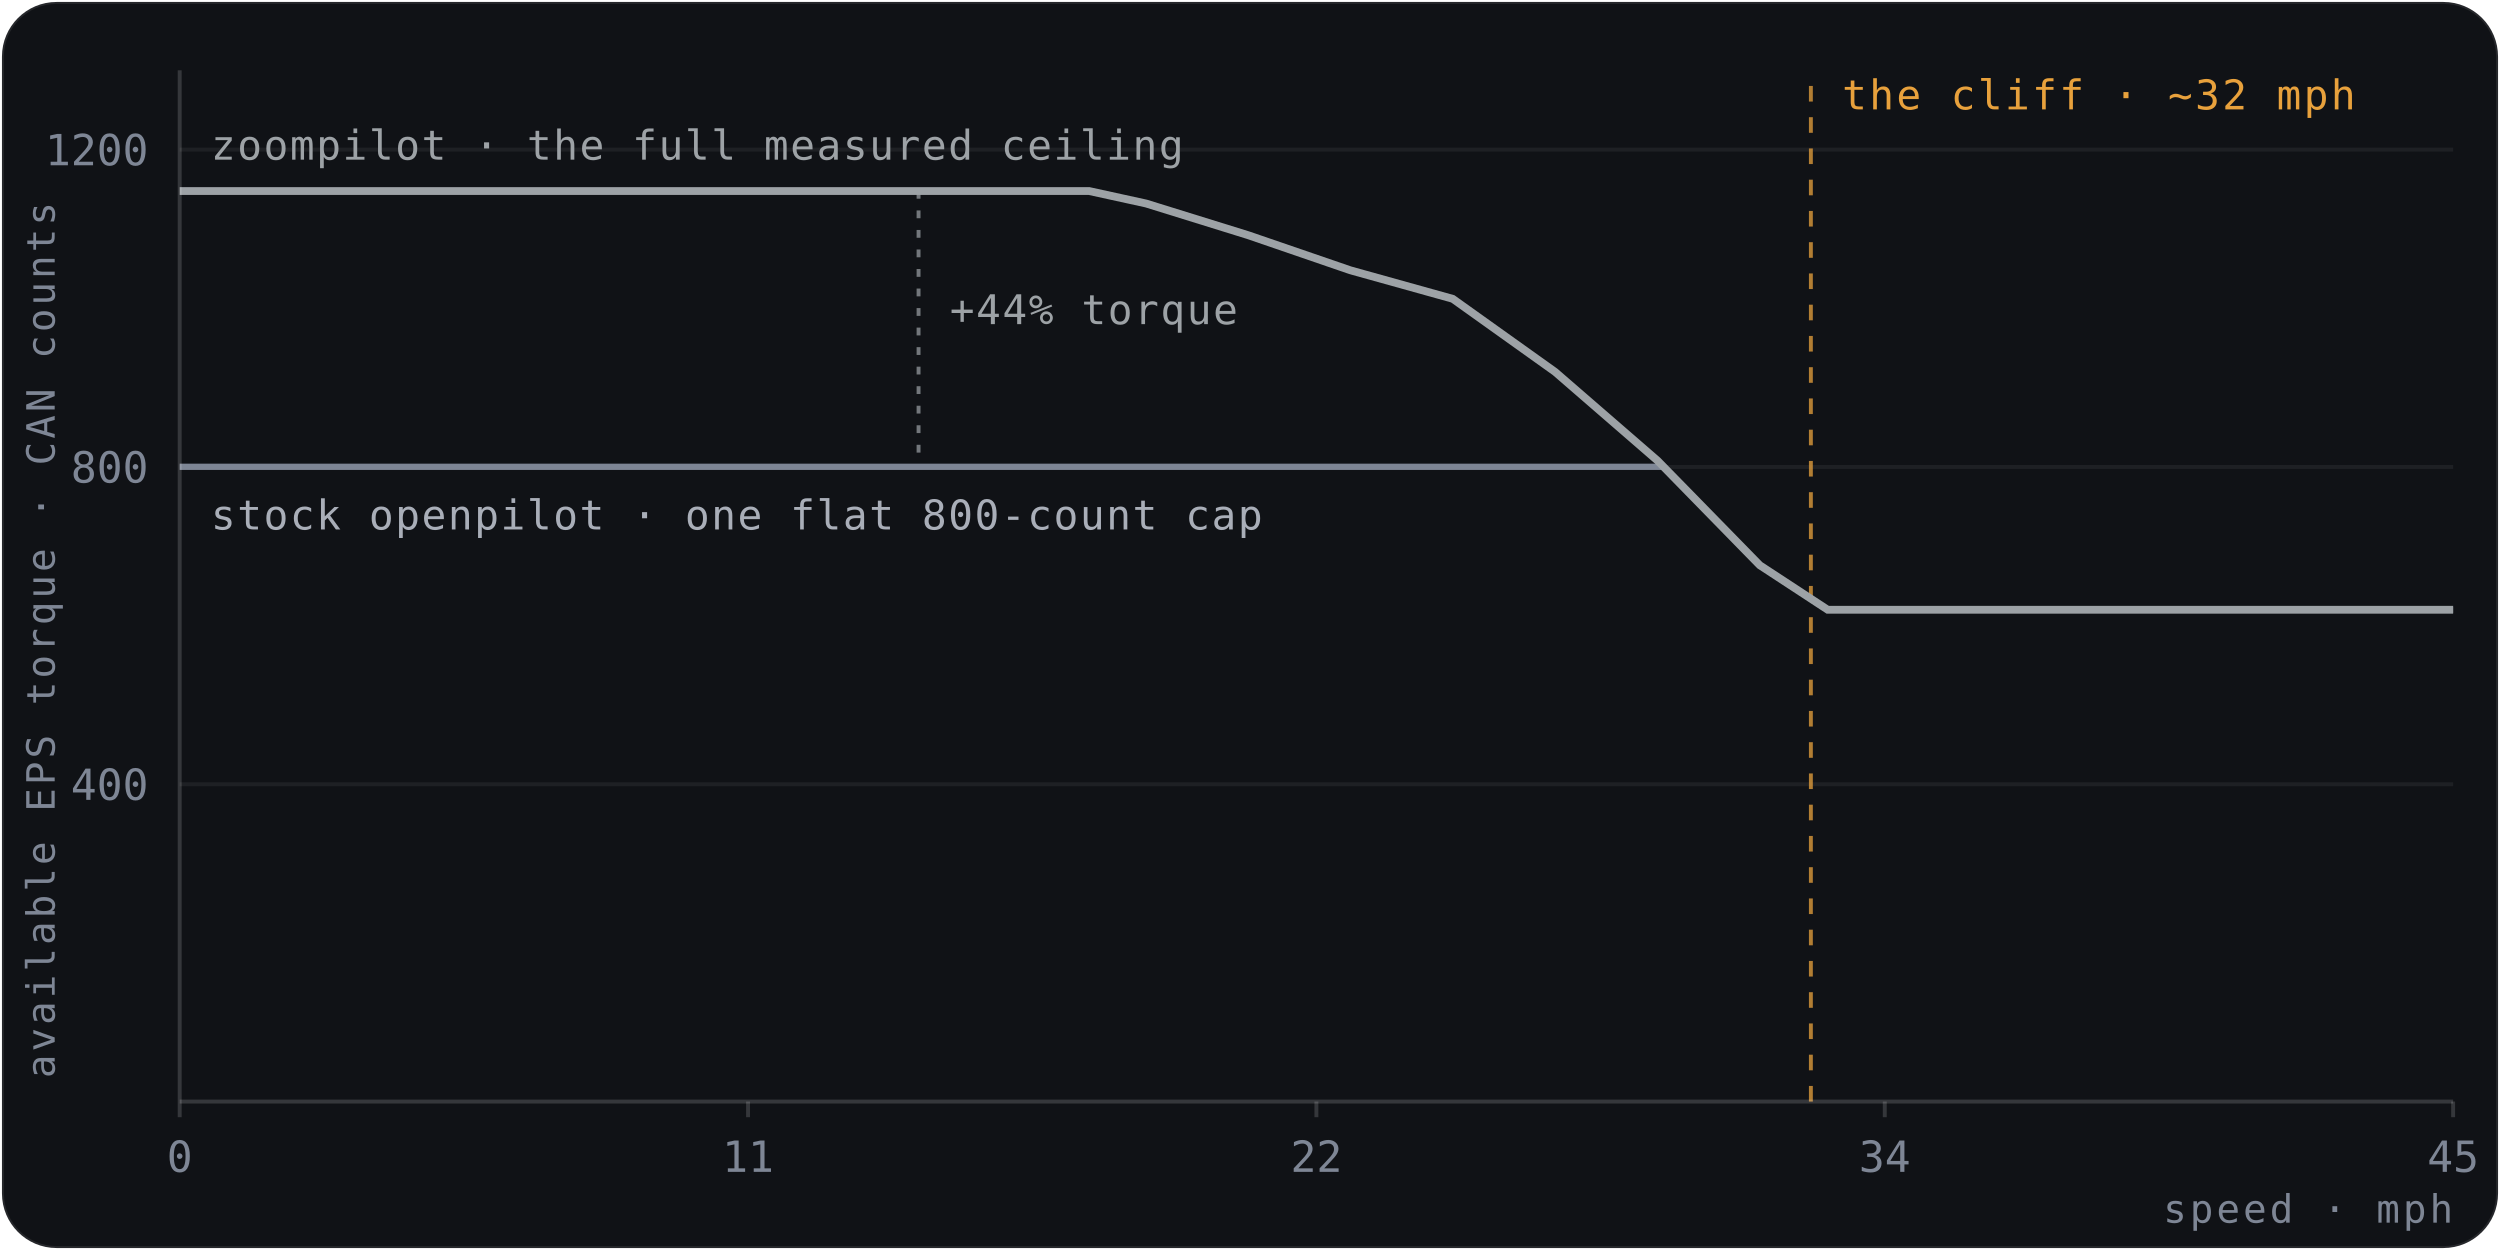
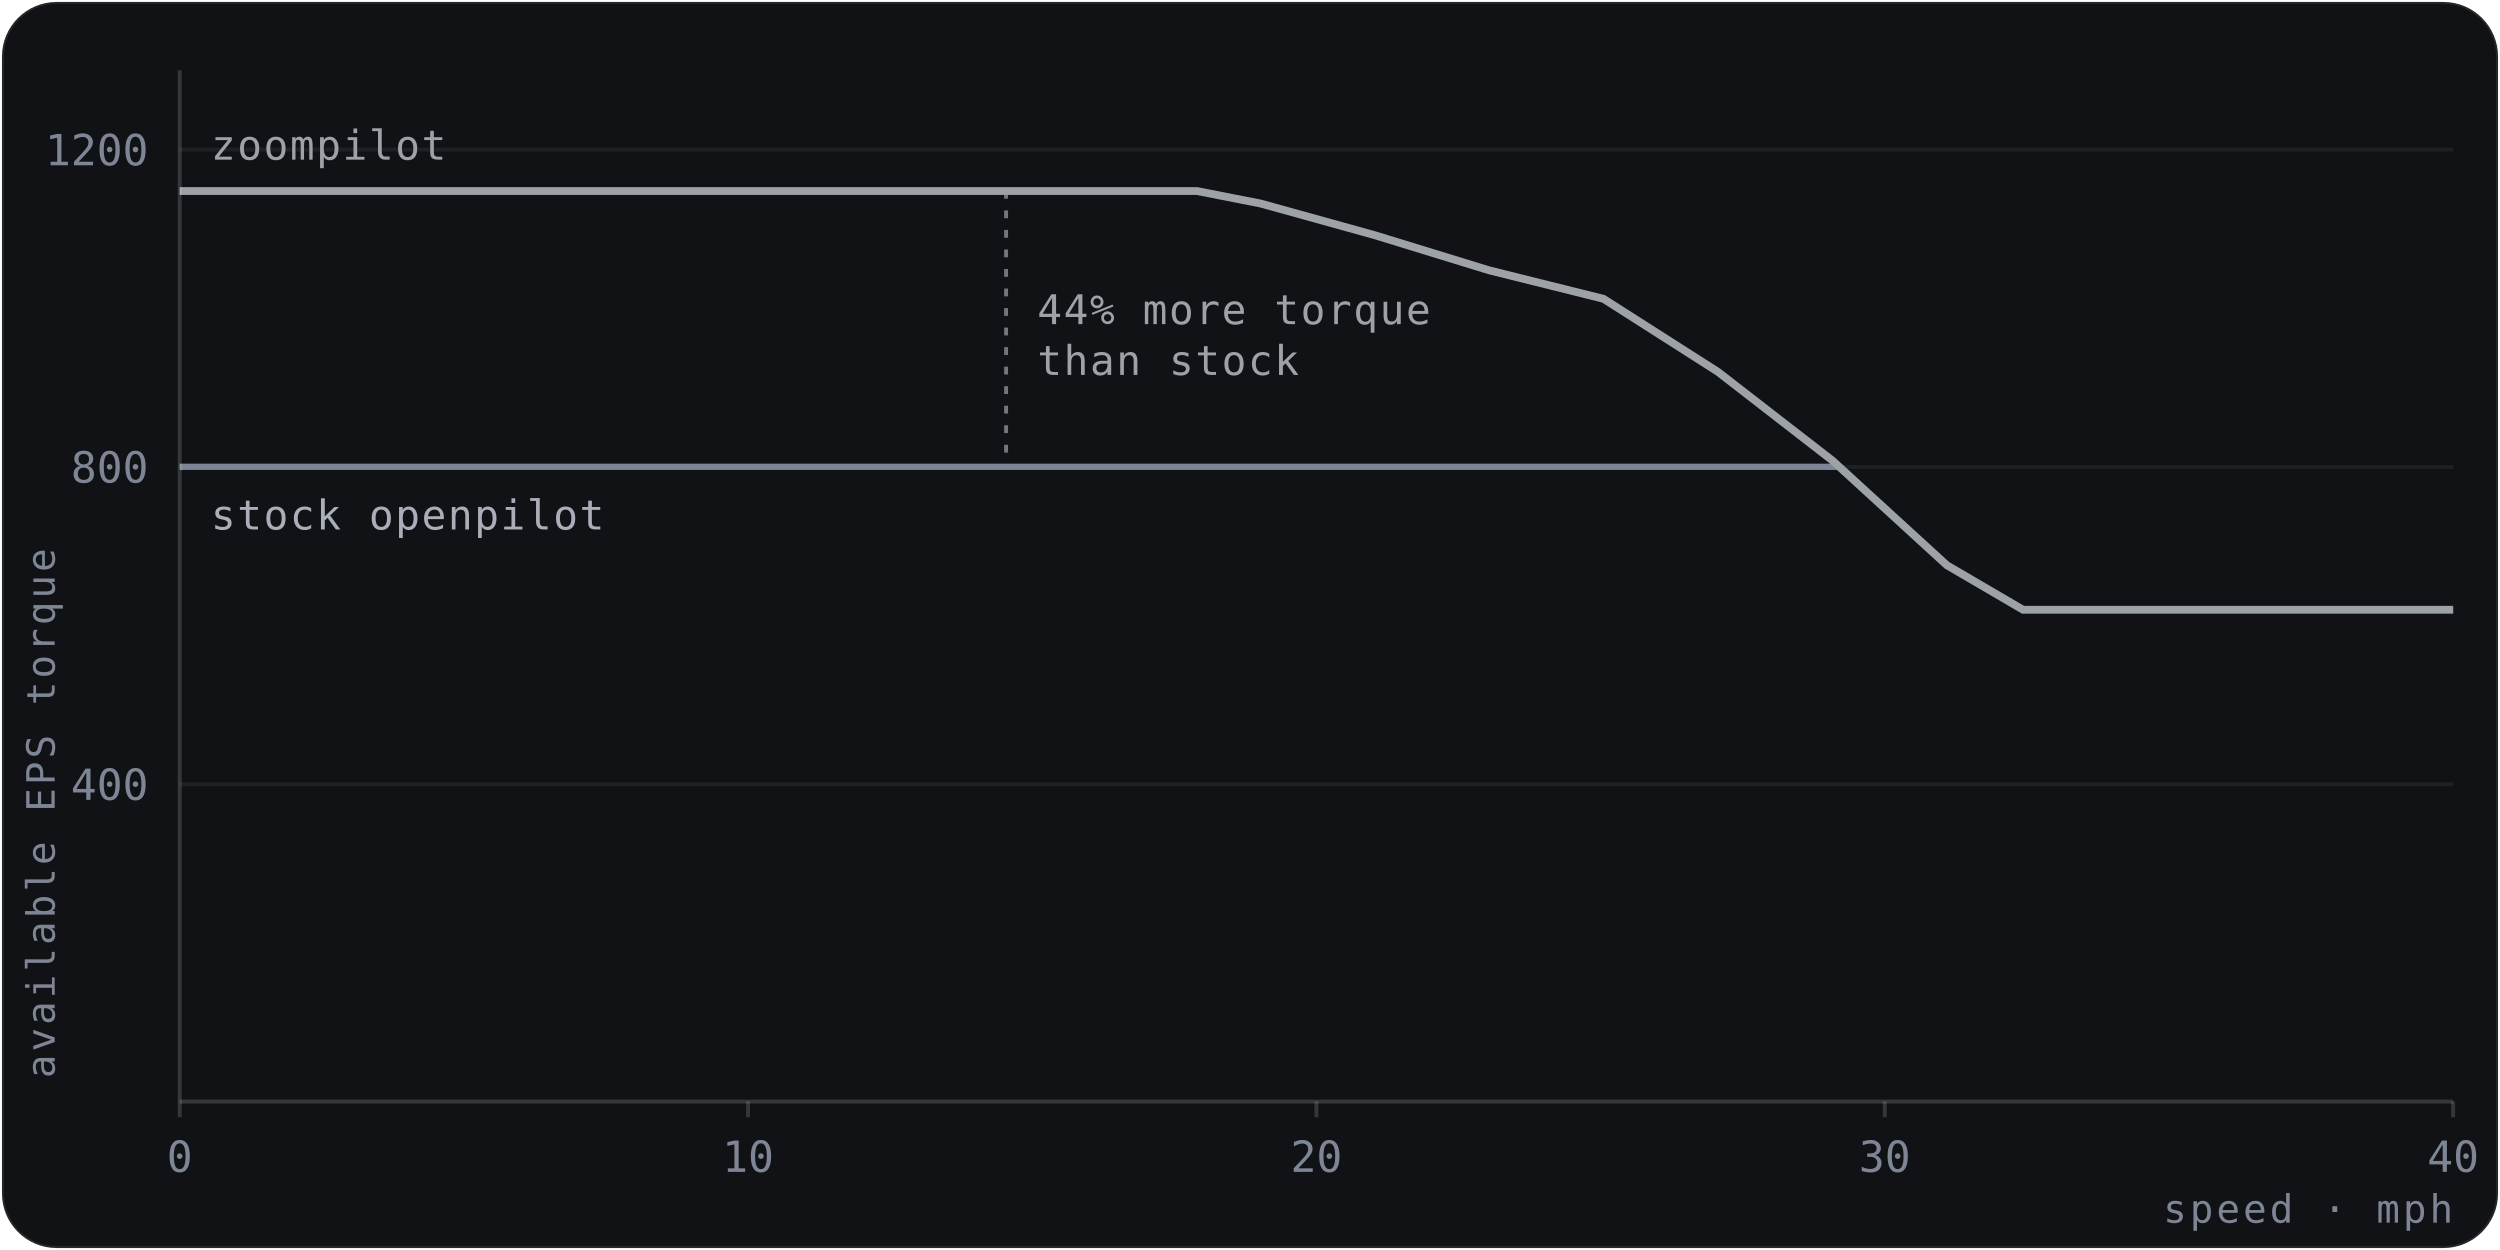
- <svg xmlns="http://www.w3.org/2000/svg" viewBox="0 0 640 320" role="img" aria-label="Available steering torque from the EPS across speed, up to about 45 mph. The EPS can apply up to 1148 counts at neighborhood speeds, ramping down through nine measured points to 620 by the cliff near 32 mph. zoompilot tracks that measured ceiling; stock openpilot caps every command at one flat 800-count scale, leaving about a third of the available torque unused below the cliff.">
+ <svg xmlns="http://www.w3.org/2000/svg" viewBox="0 0 640 320" role="img" aria-label="Available steering torque from the EPS across speed, up to 40 mph. The EPS can apply up to 1148 counts at neighborhood speeds, ramping down through nine measured points to 620 by about 32 mph. zoompilot tracks that measured ceiling; stock openpilot caps every command at one flat 800-count scale, about 44 percent less torque below the ramp.">
  <rect x="0.5" y="0.5" width="639" height="319" rx="14" fill="#101216" stroke="rgba(255,255,255,0.09)" />
  <line class="tc-grid" x1="46" x2="628" y1="200.769" y2="200.769" stroke="rgba(255,255,255,0.06)" />
  <text x="38" y="204.769" text-anchor="end" fill="#7e8695" font-family="&quot;JetBrains Mono&quot;, ui-monospace, Menlo, monospace" font-size="11">400</text>
  <line class="tc-grid" x1="46" x2="628" y1="119.538" y2="119.538" stroke="rgba(255,255,255,0.06)" />
  <text x="38" y="123.538" text-anchor="end" fill="#7e8695" font-family="&quot;JetBrains Mono&quot;, ui-monospace, Menlo, monospace" font-size="11">800</text>
  <line class="tc-grid" x1="46" x2="628" y1="38.308" y2="38.308" stroke="rgba(255,255,255,0.06)" />
  <text x="38" y="42.308" text-anchor="end" fill="#7e8695" font-family="&quot;JetBrains Mono&quot;, ui-monospace, Menlo, monospace" font-size="11">1200</text>
-   <line x1="463.585" x2="463.585" y1="282" y2="18" stroke="#e8a13c" stroke-dasharray="4 4" opacity="0.75" />
-   <text x="471.585" y="28" fill="#e8a13c" font-family="&quot;JetBrains Mono&quot;, ui-monospace, Menlo, monospace" font-size="10.5" letter-spacing="0.06em">the cliff · ~32 mph</text>
-   <line x1="235.15" x2="235.15" y1="48.868" y2="119.538" stroke="#9da2a6" stroke-width="1" stroke-dasharray="2 3" opacity="0.7" />
-   <text x="243.15" y="82.985" fill="#9da2a6" font-family="&quot;JetBrains Mono&quot;, ui-monospace, Menlo, monospace" font-size="10.5" letter-spacing="0.04em">+44% torque</text>
-   <path d="M 46.0 119.5 L 425.9 119.5 L 450.5 144.7 L 467.9 156.1 L 628.0 156.1" fill="none" stroke="#7e8695" stroke-width="1.6" />
-   <text x="54" y="135.538" text-anchor="start" fill="#a9aeb8" font-family="&quot;JetBrains Mono&quot;, ui-monospace, Menlo, monospace" font-size="10.5" letter-spacing="0.04em">stock openpilot · one flat 800-count cap</text>
-   <path d="M 46.0 48.9 L 278.8 48.9 L 293.4 52.1 L 319.5 60.2 L 345.7 69.2 L 371.9 76.5 L 398.1 95.2 L 424.3 117.9 L 450.5 144.7 L 467.9 156.1 L 628.0 156.1" fill="none" stroke="#9da2a6" stroke-width="2" />
-   <text x="54" y="40.868" text-anchor="start" fill="#9da2a6" font-family="&quot;JetBrains Mono&quot;, ui-monospace, Menlo, monospace" font-size="10.5" letter-spacing="0.04em">zoompilot · the full measured ceiling</text>
+   <line x1="257.558" x2="257.558" y1="48.868" y2="119.538" stroke="#9da2a6" stroke-width="1" stroke-dasharray="2 3" opacity="0.7" />
+   <text x="265.558" y="82.985" fill="#9da2a6" font-family="&quot;JetBrains Mono&quot;, ui-monospace, Menlo, monospace" font-size="10.5" letter-spacing="0.04em">
+     <tspan x="265.558" dy="0">44% more torque</tspan>
+     <tspan x="265.558" dy="13">than stock</tspan>
+   </text>
+   <path d="M 46.0 119.5 L 470.9 119.5 L 498.4 144.7 L 517.9 156.1 L 628.0 156.1" fill="none" stroke="#7e8695" stroke-width="1.6" />
+   <text x="54" y="135.538" text-anchor="start" fill="#a9aeb8" font-family="&quot;JetBrains Mono&quot;, ui-monospace, Menlo, monospace" font-size="10.5" letter-spacing="0.04em">stock openpilot</text>
+   <path d="M 46.0 48.9 L 306.4 48.9 L 322.7 52.1 L 351.9 60.2 L 381.2 69.2 L 410.5 76.5 L 439.8 95.2 L 469.1 117.9 L 498.4 144.7 L 517.9 156.1 L 628.0 156.1" fill="none" stroke="#9da2a6" stroke-width="2" />
+   <text x="54" y="40.868" text-anchor="start" fill="#9da2a6" font-family="&quot;JetBrains Mono&quot;, ui-monospace, Menlo, monospace" font-size="10.5" letter-spacing="0.04em">zoompilot</text>
  <line x1="46" x2="628" y1="282" y2="282" stroke="rgba(255,255,255,0.16)" />
  <line x1="46" x2="46" y1="18" y2="282" stroke="rgba(255,255,255,0.16)" />
  <line x1="46" x2="46" y1="282" y2="286" stroke="rgba(255,255,255,0.16)" />
  <text x="46" y="300" text-anchor="middle" fill="#7e8695" font-family="&quot;JetBrains Mono&quot;, ui-monospace, Menlo, monospace" font-size="11">0</text>
  <line x1="191.5" x2="191.5" y1="282" y2="286" stroke="rgba(255,255,255,0.16)" />
-   <text x="191.5" y="300" text-anchor="middle" fill="#7e8695" font-family="&quot;JetBrains Mono&quot;, ui-monospace, Menlo, monospace" font-size="11">11</text>
+   <text x="191.5" y="300" text-anchor="middle" fill="#7e8695" font-family="&quot;JetBrains Mono&quot;, ui-monospace, Menlo, monospace" font-size="11">10</text>
  <line x1="337" x2="337" y1="282" y2="286" stroke="rgba(255,255,255,0.16)" />
-   <text x="337" y="300" text-anchor="middle" fill="#7e8695" font-family="&quot;JetBrains Mono&quot;, ui-monospace, Menlo, monospace" font-size="11">22</text>
+   <text x="337" y="300" text-anchor="middle" fill="#7e8695" font-family="&quot;JetBrains Mono&quot;, ui-monospace, Menlo, monospace" font-size="11">20</text>
  <line x1="482.5" x2="482.5" y1="282" y2="286" stroke="rgba(255,255,255,0.16)" />
-   <text x="482.5" y="300" text-anchor="middle" fill="#7e8695" font-family="&quot;JetBrains Mono&quot;, ui-monospace, Menlo, monospace" font-size="11">34</text>
+   <text x="482.5" y="300" text-anchor="middle" fill="#7e8695" font-family="&quot;JetBrains Mono&quot;, ui-monospace, Menlo, monospace" font-size="11">30</text>
  <line x1="628" x2="628" y1="282" y2="286" stroke="rgba(255,255,255,0.16)" />
-   <text x="628" y="300" text-anchor="middle" fill="#7e8695" font-family="&quot;JetBrains Mono&quot;, ui-monospace, Menlo, monospace" font-size="11">45</text>
+   <text x="628" y="300" text-anchor="middle" fill="#7e8695" font-family="&quot;JetBrains Mono&quot;, ui-monospace, Menlo, monospace" font-size="11">40</text>
  <text x="628" y="313" text-anchor="end" fill="#7e8695" font-family="&quot;JetBrains Mono&quot;, ui-monospace, Menlo, monospace" font-size="10" letter-spacing="0.08em">speed · mph</text>
-   <text transform="translate(14 276) rotate(-90)" text-anchor="start" fill="#7e8695" font-family="&quot;JetBrains Mono&quot;, ui-monospace, Menlo, monospace" font-size="10" letter-spacing="0.08em">available EPS torque · CAN counts</text>
+   <text transform="translate(14 276) rotate(-90)" text-anchor="start" fill="#7e8695" font-family="&quot;JetBrains Mono&quot;, ui-monospace, Menlo, monospace" font-size="10" letter-spacing="0.08em">available EPS torque</text>
</svg>
